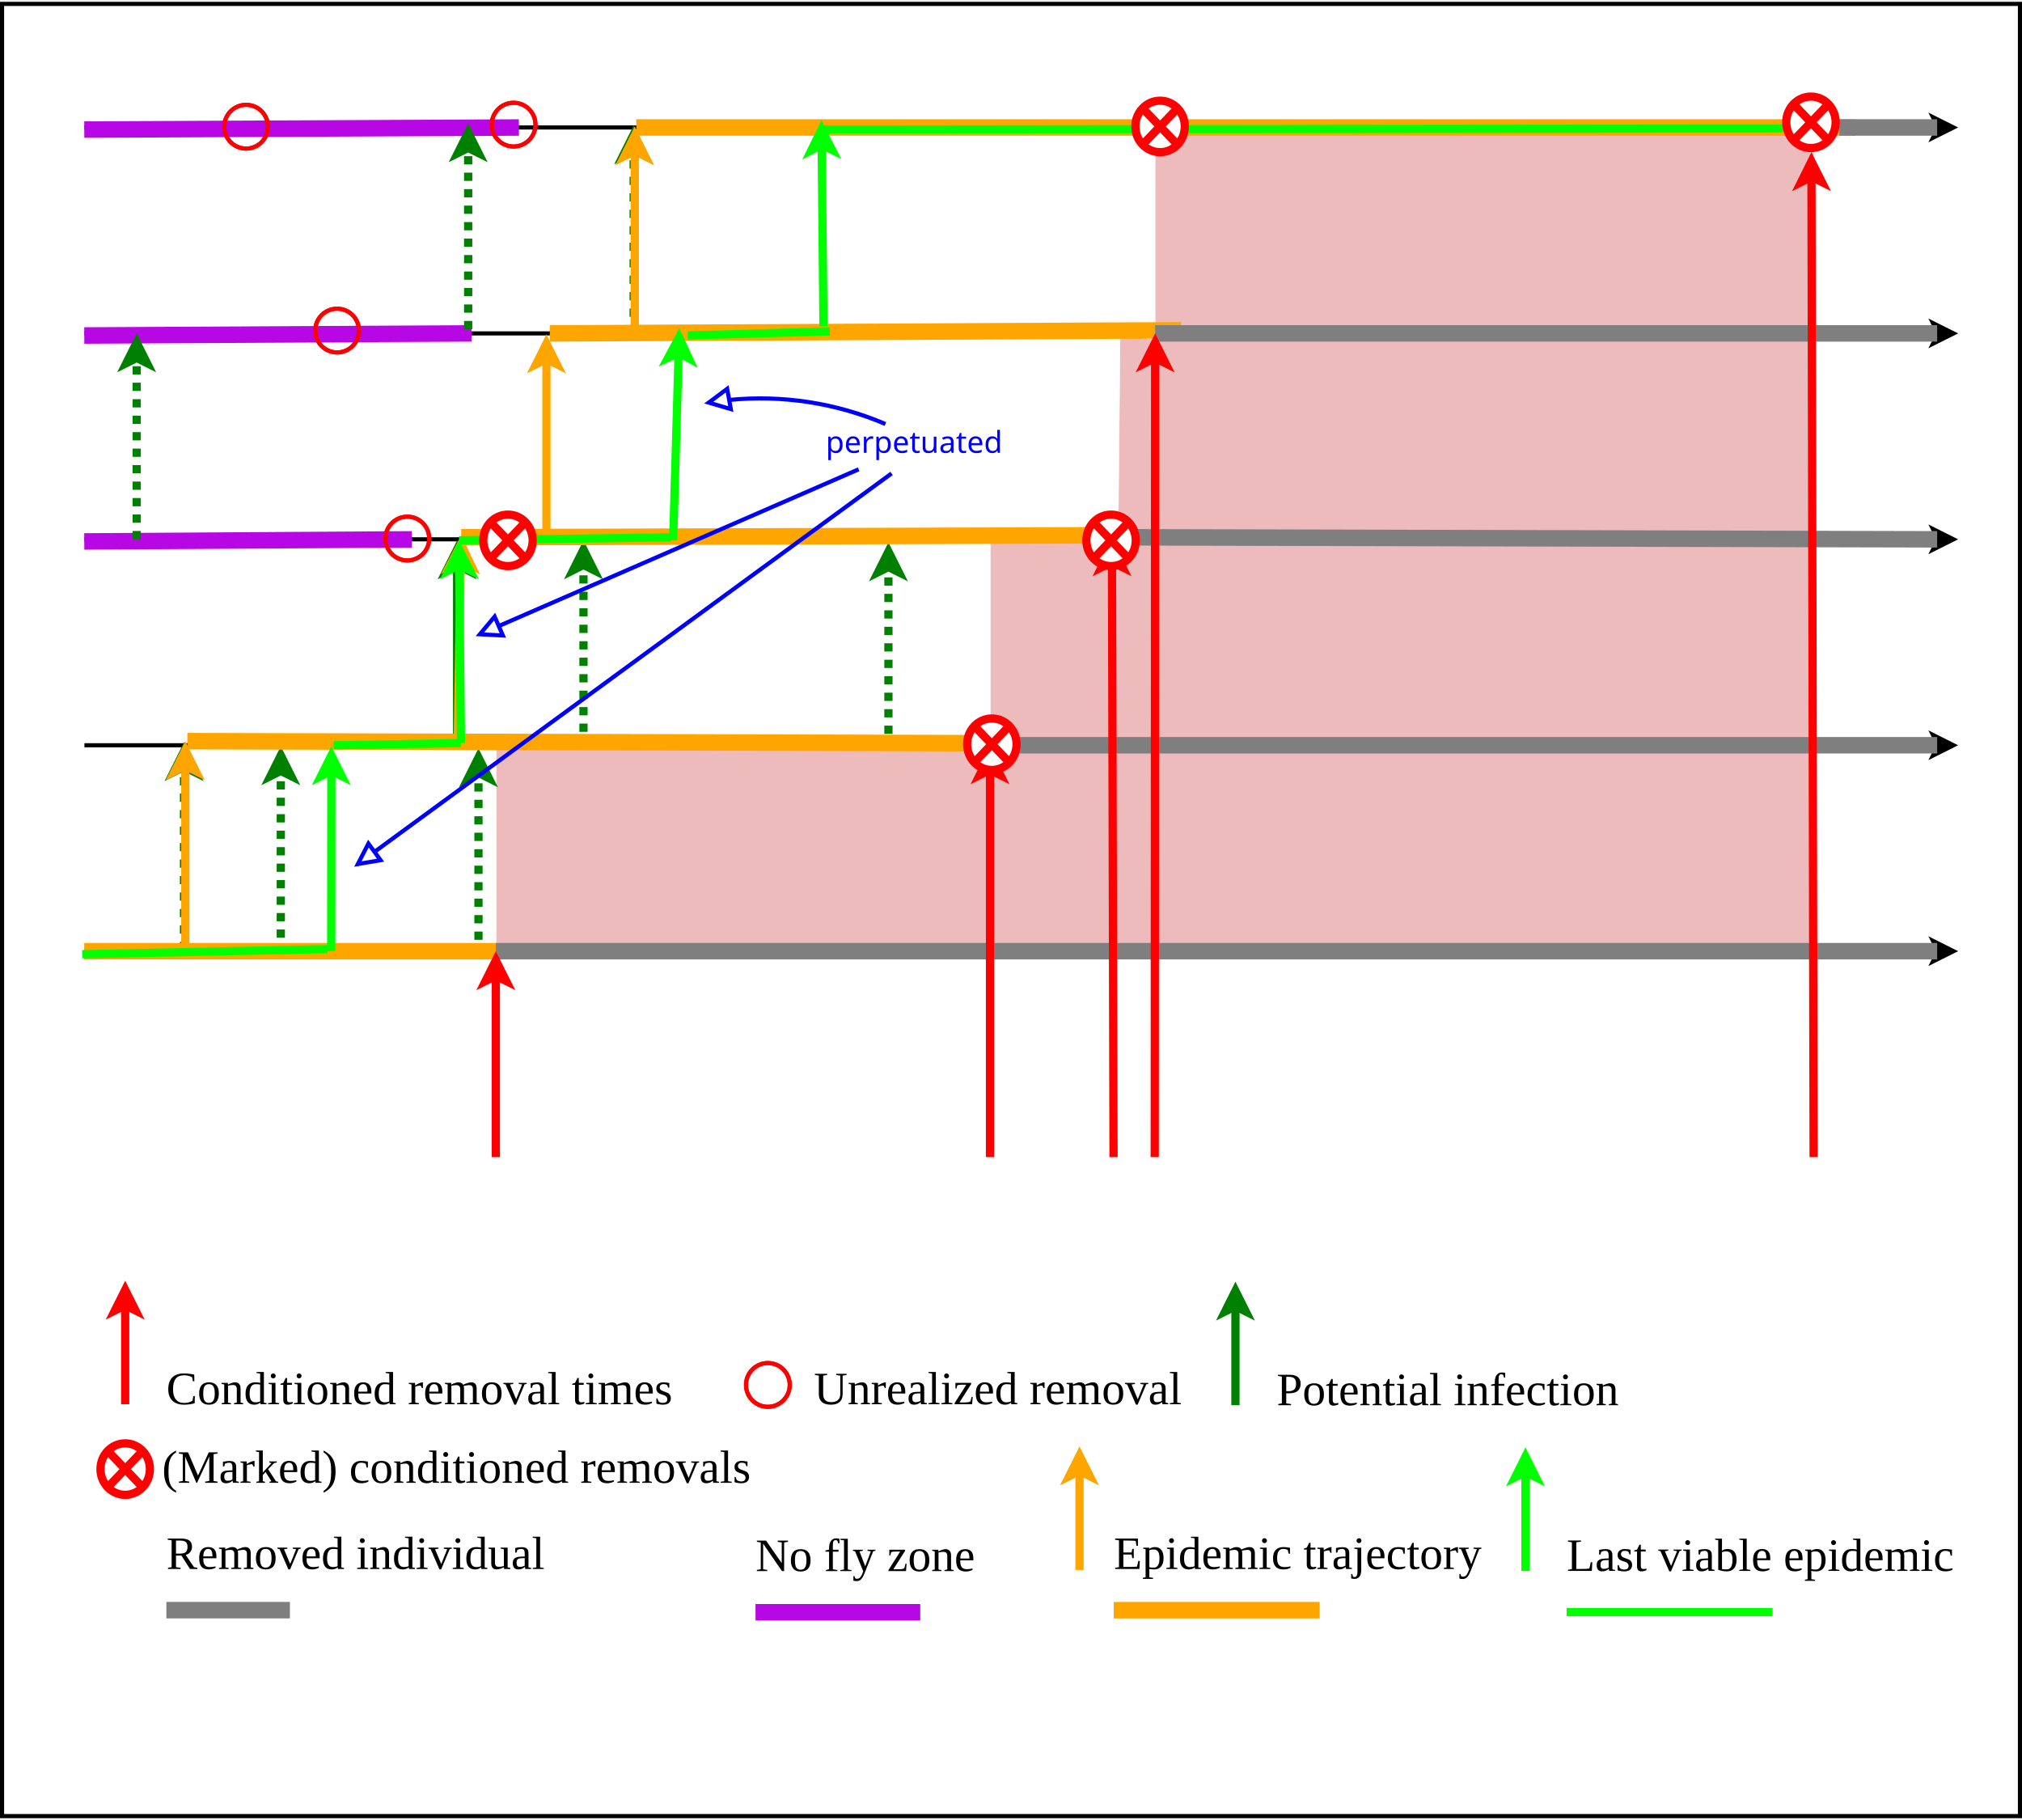
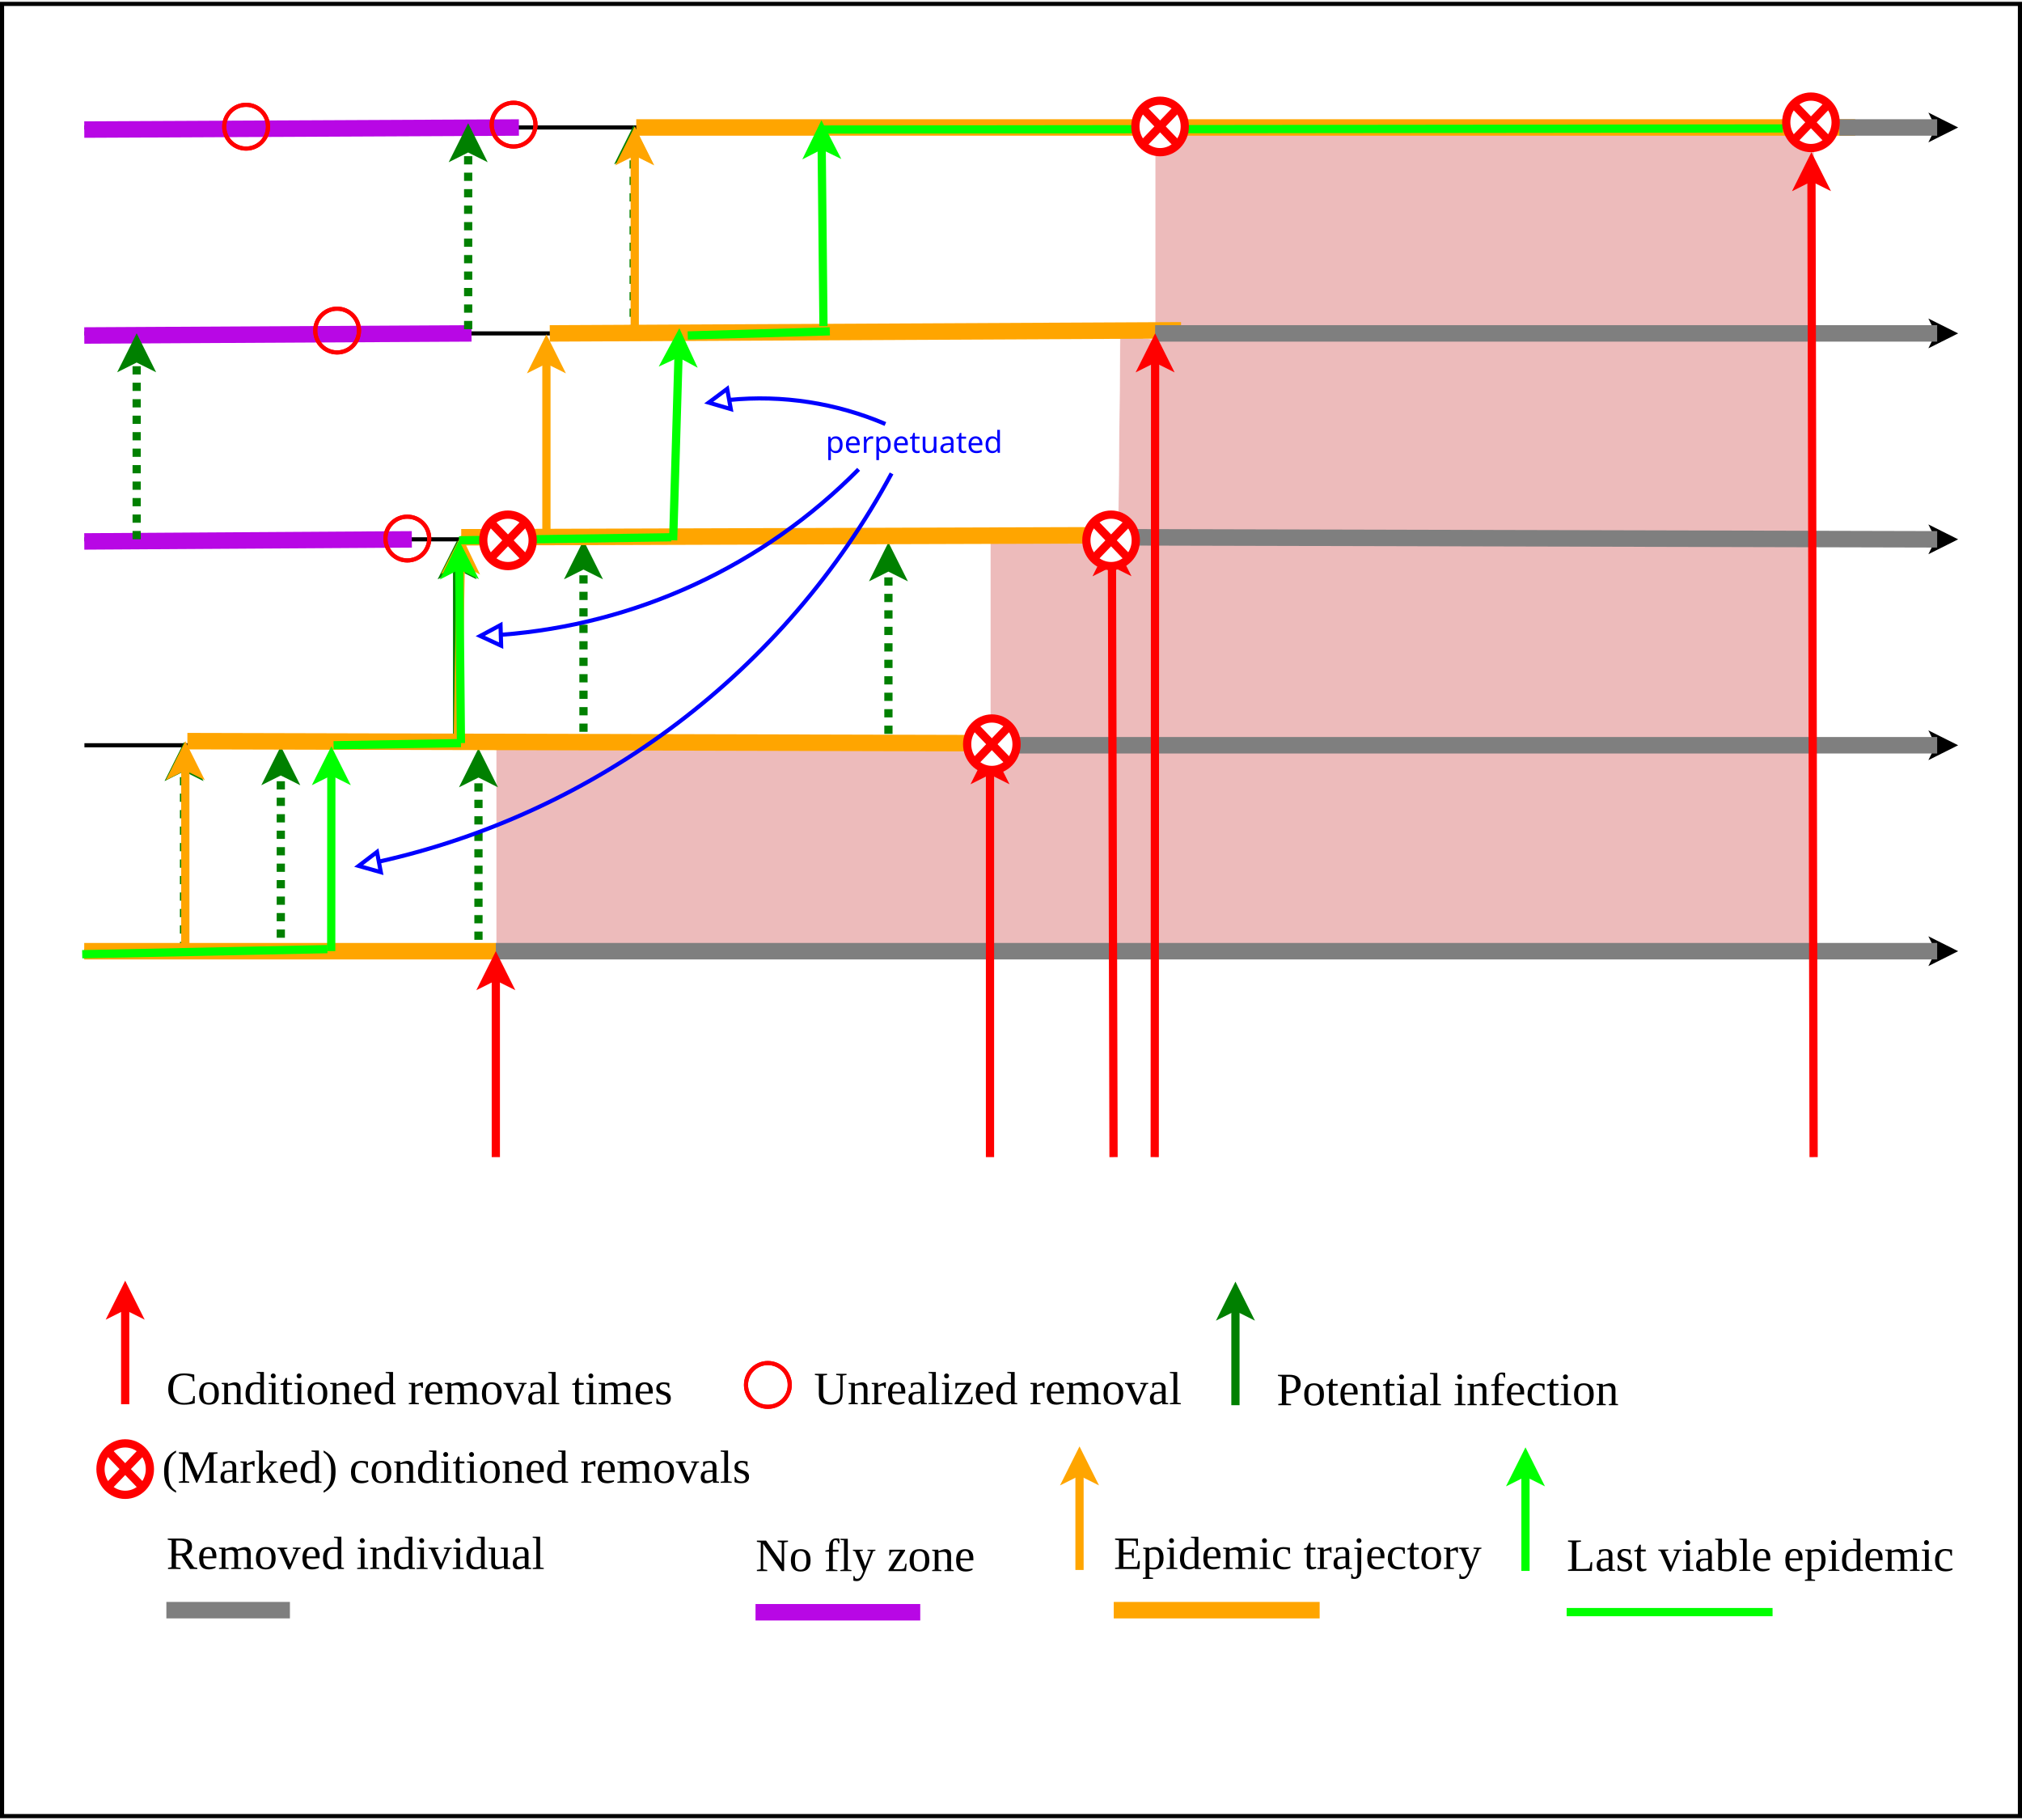
<svg xmlns="http://www.w3.org/2000/svg" width="50cm" height="45cm" viewBox="259 39 982 882">
  <g>
    <rect style="fill: #ffffff" x="260" y="40" width="980" height="880" />
    <rect style="fill: none; fill-opacity:0; stroke-width: 2; stroke: #000000" x="260" y="40" width="980" height="880" />
  </g>
  <g>
    <line style="fill: none; fill-opacity:0; stroke-width: 2; stroke: #000000" x1="300" y1="100" x2="1200.26" y2="100" />
    <polygon style="fill: #000000" points="1207.76,100 1197.76,105 1200.26,100 1197.76,95 " />
    <polygon style="fill: none; fill-opacity:0; stroke-width: 2; stroke: #000000" points="1207.76,100 1197.76,105 1200.26,100 1197.76,95 " />
  </g>
  <g>
    <line style="fill: none; fill-opacity:0; stroke-width: 2; stroke: #000000" x1="300" y1="200" x2="1200.26" y2="200" />
    <polygon style="fill: #000000" points="1207.76,200 1197.76,205 1200.26,200 1197.76,195 " />
    <polygon style="fill: none; fill-opacity:0; stroke-width: 2; stroke: #000000" points="1207.76,200 1197.76,205 1200.26,200 1197.76,195 " />
  </g>
  <g>
    <line style="fill: none; fill-opacity:0; stroke-width: 2; stroke: #000000" x1="300" y1="300" x2="1200.26" y2="300" />
    <polygon style="fill: #000000" points="1207.76,300 1197.76,305 1200.26,300 1197.76,295 " />
    <polygon style="fill: none; fill-opacity:0; stroke-width: 2; stroke: #000000" points="1207.76,300 1197.76,305 1200.26,300 1197.76,295 " />
  </g>
  <g>
    <line style="fill: none; fill-opacity:0; stroke-width: 2; stroke: #000000" x1="300" y1="400" x2="1200.26" y2="400" />
    <polygon style="fill: #000000" points="1207.76,400 1197.76,405 1200.26,400 1197.76,395 " />
    <polygon style="fill: none; fill-opacity:0; stroke-width: 2; stroke: #000000" points="1207.76,400 1197.76,405 1200.26,400 1197.76,395 " />
  </g>
  <g>
    <line style="fill: none; fill-opacity:0; stroke-width: 2; stroke: #000000" x1="300" y1="500" x2="1200.26" y2="500" />
    <polygon style="fill: #000000" points="1207.76,500 1197.76,505 1200.26,500 1197.76,495 " />
    <polygon style="fill: none; fill-opacity:0; stroke-width: 2; stroke: #000000" points="1207.76,500 1197.76,505 1200.26,500 1197.76,495 " />
  </g>
  <line style="fill: none; fill-opacity:0; stroke-width: 8; stroke: #b807e5" x1="299.926" y1="101.019" x2="511.01" y2="100.019" />
  <line style="fill: none; fill-opacity:0; stroke-width: 8; stroke: #b807e5" x1="299.926" y1="201.018" x2="488" y2="200" />
  <line style="fill: none; fill-opacity:0; stroke-width: 8; stroke: #b807e5" x1="625.926" y1="821.018" x2="705.926" y2="821.018" />
  <text font-size="22.578" style="fill: #000000;text-anchor:start;font-family:Times New Roman;font-style:normal;font-weight:normal" x="625.926" y="801.018">
    <tspan x="625.926" y="801.018">No fly zone</tspan>
  </text>
  <line style="fill: none; fill-opacity:0; stroke-width: 8; stroke: #b807e5" x1="299.926" y1="301.018" x2="459.01" y2="300.018" />
  <g>
    <polygon style="fill: #edbbbb" points="500,401 740,401 740,301 802,302 803,201 820,203 820,100 1140,100 1140,500 500,500 " />
    <polygon style="fill: none; fill-opacity:0; stroke-width: 0.2; stroke: #ffffff" points="500,401 740,401 740,301 802,302 803,201 820,203 820,100 1140,100 1140,500 500,500 " />
  </g>
  <g>
    <line style="fill: none; fill-opacity:0; stroke-width: 4; stroke-dasharray: 4; stroke: #008000" x1="690.472" y1="402.472" x2="690.472" y2="313.444" />
    <polygon style="fill: #008000" points="690.472,305.944 695.472,315.944 690.472,313.444 685.472,315.944 " />
    <polygon style="fill: none; fill-opacity:0; stroke-width: 4; stroke: #008000" points="690.472,305.944 695.472,315.944 690.472,313.444 685.472,315.944 " />
  </g>
  <g>
    <line style="fill: none; fill-opacity:0; stroke-width: 4; stroke-dasharray: 4; stroke: #008000" x1="542.372" y1="401.472" x2="542.372" y2="312.444" />
    <polygon style="fill: #008000" points="542.372,304.944 547.372,314.944 542.372,312.444 537.372,314.944 " />
    <polygon style="fill: none; fill-opacity:0; stroke-width: 4; stroke: #008000" points="542.372,304.944 547.372,314.944 542.372,312.444 537.372,314.944 " />
  </g>
  <g>
    <line style="fill: none; fill-opacity:0; stroke-width: 4; stroke: #008000" x1="859" y1="720.472" x2="859" y2="672.444" />
    <polygon style="fill: #008000" points="859,664.944 864,674.944 859,672.444 854,674.944 " />
    <polygon style="fill: none; fill-opacity:0; stroke-width: 4; stroke: #008000" points="859,664.944 864,674.944 859,672.444 854,674.944 " />
  </g>
  <g>
    <line style="fill: none; fill-opacity:0; stroke-width: 4; stroke: #008000" x1="481" y1="400.472" x2="481" y2="312.444" />
    <polygon style="fill: #008000" points="481,304.944 486,314.944 481,312.444 476,314.944 " />
    <polygon style="fill: none; fill-opacity:0; stroke-width: 4; stroke: #008000" points="481,304.944 486,314.944 481,312.444 476,314.944 " />
  </g>
  <text font-size="22.578" style="fill: #000000;text-anchor:start;font-family:Times New Roman;font-style:normal;font-weight:normal" x="879" y="720.472">
    <tspan x="879" y="720.472">Potential infection</tspan>
  </text>
  <g>
    <line style="fill: none; fill-opacity:0; stroke-width: 4; stroke-dasharray: 4; stroke: #008000" x1="486.372" y1="197.944" x2="486.372" y2="109.916" />
    <polygon style="fill: #008000" points="486.372,102.416 491.372,112.416 486.372,109.916 481.372,112.416 " />
    <polygon style="fill: none; fill-opacity:0; stroke-width: 4; stroke: #008000" points="486.372,102.416 491.372,112.416 486.372,109.916 481.372,112.416 " />
  </g>
  <g>
    <line style="fill: none; fill-opacity:0; stroke-width: 4; stroke-dasharray: 4; stroke: #008000" x1="566.744" y1="199.944" x2="566.744" y2="110.916" />
    <polygon style="fill: #008000" points="566.744,103.416 571.744,113.416 566.744,110.916 561.744,113.416 " />
    <polygon style="fill: none; fill-opacity:0; stroke-width: 4; stroke: #008000" points="566.744,103.416 571.744,113.416 566.744,110.916 561.744,113.416 " />
  </g>
  <g>
    <line style="fill: none; fill-opacity:0; stroke-width: 4; stroke-dasharray: 4; stroke: #008000" x1="325.372" y1="299.944" x2="325.372" y2="211.916" />
    <polygon style="fill: #008000" points="325.372,204.416 330.372,214.416 325.372,211.916 320.372,214.416 " />
    <polygon style="fill: none; fill-opacity:0; stroke-width: 4; stroke: #008000" points="325.372,204.416 330.372,214.416 325.372,211.916 320.372,214.416 " />
  </g>
  <g>
    <line style="fill: none; fill-opacity:0; stroke-width: 4; stroke-dasharray: 4; stroke: #008000" x1="348.372" y1="499.472" x2="348.372" y2="410.444" />
    <polygon style="fill: #008000" points="348.372,402.944 353.372,412.944 348.372,410.444 343.372,412.944 " />
    <polygon style="fill: none; fill-opacity:0; stroke-width: 4; stroke: #008000" points="348.372,402.944 353.372,412.944 348.372,410.444 343.372,412.944 " />
  </g>
  <g>
    <line style="fill: none; fill-opacity:0; stroke-width: 4; stroke-dasharray: 4; stroke: #008000" x1="395.372" y1="501.472" x2="395.372" y2="412.444" />
    <polygon style="fill: #008000" points="395.372,404.944 400.372,414.944 395.372,412.444 390.372,414.944 " />
    <polygon style="fill: none; fill-opacity:0; stroke-width: 4; stroke: #008000" points="395.372,404.944 400.372,414.944 395.372,412.444 390.372,414.944 " />
  </g>
  <g>
    <line style="fill: none; fill-opacity:0; stroke-width: 4; stroke-dasharray: 4; stroke: #008000" x1="491.372" y1="502.472" x2="491.372" y2="413.444" />
    <polygon style="fill: #008000" points="491.372,405.944 496.372,415.944 491.372,413.444 486.372,415.944 " />
    <polygon style="fill: none; fill-opacity:0; stroke-width: 4; stroke: #008000" points="491.372,405.944 496.372,415.944 491.372,413.444 486.372,415.944 " />
  </g>
  <line style="fill: none; fill-opacity:0; stroke-width: 8; stroke: #ffa500" x1="299.9" y1="500.008" x2="499.9" y2="500.008" />
  <line style="fill: none; fill-opacity:0; stroke-width: 8; stroke: #ffa500" x1="350" y1="398" x2="740" y2="399" />
  <line style="fill: none; fill-opacity:0; stroke-width: 8; stroke: #ffa500" x1="483" y1="299" x2="806" y2="298" />
  <line style="fill: none; fill-opacity:0; stroke-width: 8; stroke: #ffa500" x1="526" y1="200" x2="832.6" y2="198.5" />
  <line style="fill: none; fill-opacity:0; stroke-width: 8; stroke: #ffa500" x1="568" y1="100" x2="1160" y2="100" />
  <line style="fill: none; fill-opacity:0; stroke-width: 8; stroke: #ffa500" x1="799.9" y1="820.008" x2="899.9" y2="820.008" />
  <text font-size="22.578" style="fill: #000000;text-anchor:start;font-family:Times New Roman;font-style:normal;font-weight:normal" x="799.9" y="800.008">
    <tspan x="799.9" y="800.008">Epidemic trajectory</tspan>
  </text>
  <g>
    <line style="fill: none; fill-opacity:0; stroke-width: 4; stroke: #ffa500" x1="783.272" y1="800.48" x2="783.272" y2="752.452" />
    <polygon style="fill: #ffa500" points="783.272,744.952 788.272,754.952 783.272,752.452 778.272,754.952 " />
    <polygon style="fill: none; fill-opacity:0; stroke-width: 4; stroke: #ffa500" points="783.272,744.952 788.272,754.952 783.272,752.452 778.272,754.952 " />
  </g>
  <text font-size="12.8" style="fill: #ff0000;text-anchor:start;font-family:sans-serif;font-style:normal;font-weight:normal" x="861.9" y="793.008">
    <tspan x="861.9" y="793.008" />
  </text>
  <g>
    <line style="fill: none; fill-opacity:0; stroke-width: 4; stroke: #ffa500" x1="349" y1="498" x2="349" y2="409.972" />
    <polygon style="fill: #ffa500" points="349,402.472 354,412.472 349,409.972 344,412.472 " />
    <polygon style="fill: none; fill-opacity:0; stroke-width: 4; stroke: #ffa500" points="349,402.472 354,412.472 349,409.972 344,412.472 " />
  </g>
  <g>
    <line style="fill: none; fill-opacity:0; stroke-width: 4; stroke: #ffa500" x1="481.272" y1="400.48" x2="482.798" y2="309.97" />
    <polygon style="fill: #ffa500" points="482.925,302.472 487.755,312.554 482.798,309.97 477.757,312.386 " />
    <polygon style="fill: none; fill-opacity:0; stroke-width: 4; stroke: #ffa500" points="482.925,302.472 487.755,312.554 482.798,309.97 477.757,312.386 " />
  </g>
  <g>
    <line style="fill: none; fill-opacity:0; stroke-width: 4; stroke: #ffa500" x1="524.372" y1="300.472" x2="524.372" y2="212.444" />
    <polygon style="fill: #ffa500" points="524.372,204.944 529.372,214.944 524.372,212.444 519.372,214.944 " />
    <polygon style="fill: none; fill-opacity:0; stroke-width: 4; stroke: #ffa500" points="524.372,204.944 529.372,214.944 524.372,212.444 519.372,214.944 " />
  </g>
  <g>
    <line style="fill: none; fill-opacity:0; stroke-width: 4; stroke: #ffa500" x1="567.272" y1="199.472" x2="567.272" y2="111.444" />
    <polygon style="fill: #ffa500" points="567.272,103.944 572.272,113.944 567.272,111.444 562.272,113.944 " />
    <polygon style="fill: none; fill-opacity:0; stroke-width: 4; stroke: #ffa500" points="567.272,103.944 572.272,113.944 567.272,111.444 562.272,113.944 " />
  </g>
  <line style="fill: none; fill-opacity:0; stroke-width: 4; stroke: #00ff00" x1="1019.86" y1="820.944" x2="1119.86" y2="820.944" />
  <text font-size="22.578" style="fill: #000000;text-anchor:start;font-family:Times New Roman;font-style:normal;font-weight:normal" x="1019.86" y="800.944">
    <tspan x="1019.86" y="800.944">Last viable epidemic</tspan>
  </text>
  <line style="fill: none; fill-opacity:0; stroke-width: 4; stroke: #00ff00" x1="659" y1="101" x2="1124.85" y2="100.472" />
  <line style="fill: none; fill-opacity:0; stroke-width: 4; stroke: #00ff00" x1="593" y1="201" x2="662" y2="199" />
  <line style="fill: none; fill-opacity:0; stroke-width: 4; stroke: #00ff00" x1="481.924" y1="300.472" x2="585" y2="299" />
  <line style="fill: none; fill-opacity:0; stroke-width: 4; stroke: #00ff00" x1="421" y1="400" x2="482.86" y2="398.944" />
  <line style="fill: none; fill-opacity:0; stroke-width: 4; stroke: #00ff00" x1="298.924" y1="501.472" x2="418" y2="499" />
  <g>
    <line style="fill: none; fill-opacity:0; stroke-width: 4; stroke: #00ff00" x1="419.86" y1="499.944" x2="419.916" y2="412.444" />
    <polygon style="fill: #00ff00" points="419.921,404.944 424.915,414.947 419.916,412.444 414.915,414.941 " />
    <polygon style="fill: none; fill-opacity:0; stroke-width: 4; stroke: #00ff00" points="419.921,404.944 424.915,414.947 419.916,412.444 414.915,414.941 " />
  </g>
  <g>
    <line style="fill: none; fill-opacity:0; stroke-width: 4; stroke: #00ff00" x1="482.86" y1="398.944" x2="482.038" y2="312.444" />
    <polygon style="fill: #00ff00" points="481.967,304.944 487.061,314.896 482.038,312.444 477.062,314.991 " />
    <polygon style="fill: none; fill-opacity:0; stroke-width: 4; stroke: #00ff00" points="481.967,304.944 487.061,314.896 482.038,312.444 477.062,314.991 " />
  </g>
  <g>
    <line style="fill: none; fill-opacity:0; stroke-width: 4; stroke: #00ff00" x1="585.924" y1="300.472" x2="588.575" y2="209.439" />
    <polygon style="fill: #00ff00" points="588.794,201.942 593.501,212.084 588.575,209.439 583.505,211.792 " />
    <polygon style="fill: none; fill-opacity:0; stroke-width: 4; stroke: #00ff00" points="588.794,201.942 593.501,212.084 588.575,209.439 583.505,211.792 " />
  </g>
  <g>
    <line style="fill: none; fill-opacity:0; stroke-width: 4; stroke: #00ff00" x1="658.924" y1="196.472" x2="658.044" y2="108.444" />
    <polygon style="fill: #00ff00" points="657.969,100.944 663.068,110.893 658.044,108.444 653.069,110.993 " />
    <polygon style="fill: none; fill-opacity:0; stroke-width: 4; stroke: #00ff00" points="657.969,100.944 663.068,110.893 658.044,108.444 653.069,110.993 " />
  </g>
  <g>
    <line style="fill: none; fill-opacity:0; stroke-width: 4; stroke: #00ff00" x1="999.86" y1="800.944" x2="999.86" y2="752.916" />
    <polygon style="fill: #00ff00" points="999.86,745.416 1004.86,755.416 999.86,752.916 994.86,755.416 " />
    <polygon style="fill: none; fill-opacity:0; stroke-width: 4; stroke: #00ff00" points="999.86,745.416 1004.86,755.416 999.86,752.916 994.86,755.416 " />
  </g>
  <text font-size="14.676" style="fill: #0000ff;text-anchor:start;font-family:sans-serif;font-style:normal;font-weight:normal" x="660" y="258">
    <tspan x="660" y="258">perpetuated</tspan>
  </text>
  <g>
    <path style="fill: none; fill-opacity:0; stroke-width: 2; stroke: #0000ff" d="M 689,244 A 154.433,154.433 0 0 0 613.091,232.319" />
    <polygon style="fill: #ffffff" points="612.16,226.916 603.201,233.605 613.927,236.759 " />
    <polygon style="fill: none; fill-opacity:0; stroke-width: 2; stroke: #0000ff" points="612.16,226.916 603.201,233.605 613.927,236.759 " />
  </g>
  <g>
-     <line style="fill: none; fill-opacity:0; stroke-width: 2; stroke: #0000ff" x1="676" y1="266" x2="501.218" y2="342.115" />
-     <polygon style="fill: #ffffff" points="499.222,337.53 492.05,346.107 503.215,346.699 " />
-     <polygon style="fill: none; fill-opacity:0; stroke-width: 2; stroke: #0000ff" points="499.222,337.53 492.05,346.107 503.215,346.699 " />
-   </g>
-   <g>
-     <line style="fill: none; fill-opacity:0; stroke-width: 2; stroke: #0000ff" x1="692" y1="268" x2="440.874" y2="451.774" />
-     <polygon style="fill: #ffffff" points="437.922,447.739 432.804,457.679 443.827,455.809 " />
-     <polygon style="fill: none; fill-opacity:0; stroke-width: 2; stroke: #0000ff" points="437.922,447.739 432.804,457.679 443.827,455.809 " />
+     <path style="fill: none; fill-opacity:0; stroke-width: 2; stroke: #0000ff" d="M 502.21,346.364 A 272.745,272.745 0 0 0 676,266" />
+     <polygon style="fill: #ffffff" points="502.082,341.639 492.235,346.934 502.379,351.635 " />
+     <polygon style="fill: none; fill-opacity:0; stroke-width: 2; stroke: #0000ff" points="502.082,341.639 492.235,346.934 502.379,351.635 " />
+   </g>
+   <g>
+     <path style="fill: none; fill-opacity:0; stroke-width: 2; stroke: #0000ff" d="M 442.979,456.527 A 376.1,376.1 0 0 0 692,268" />
+     <polygon style="fill: #ffffff" points="442.091,451.809 433.197,458.584 443.953,461.634 " />
+     <polygon style="fill: none; fill-opacity:0; stroke-width: 2; stroke: #0000ff" points="442.091,451.809 433.197,458.584 443.953,461.634 " />
  </g>
  <g>
    <ellipse style="fill: none; fill-opacity:0; stroke-width: 2; stroke: #ff0000" cx="631.925" cy="710.625" rx="10.625" ry="10.625" />
    <ellipse style="fill: none; fill-opacity:0; stroke-width: 2; stroke: #ff0000" cx="631.925" cy="710.625" rx="10.625" ry="10.625" />
  </g>
  <text font-size="22.578" style="fill: #000000;text-anchor:start;font-family:Times New Roman;font-style:normal;font-weight:normal" x="654.3" y="720">
    <tspan x="654.3" y="720">Unrealized removal</tspan>
  </text>
  <g>
    <ellipse style="fill: none; fill-opacity:0; stroke-width: 2; stroke: #ff0000" cx="456.825" cy="299.625" rx="10.625" ry="10.625" />
    <ellipse style="fill: none; fill-opacity:0; stroke-width: 2; stroke: #ff0000" cx="456.825" cy="299.625" rx="10.625" ry="10.625" />
  </g>
  <g>
    <ellipse style="fill: none; fill-opacity:0; stroke-width: 2; stroke: #ff0000" cx="422.725" cy="198.625" rx="10.625" ry="10.625" />
    <ellipse style="fill: none; fill-opacity:0; stroke-width: 2; stroke: #ff0000" cx="422.725" cy="198.625" rx="10.625" ry="10.625" />
  </g>
  <g>
    <ellipse style="fill: none; fill-opacity:0; stroke-width: 2; stroke: #ff0000" cx="378.525" cy="99.625" rx="10.625" ry="10.625" />
    <ellipse style="fill: none; fill-opacity:0; stroke-width: 2; stroke: #ff0000" cx="378.525" cy="99.625" rx="10.625" ry="10.625" />
  </g>
  <g>
    <ellipse style="fill: none; fill-opacity:0; stroke-width: 2; stroke: #ff0000" cx="508.425" cy="98.625" rx="10.625" ry="10.625" />
    <ellipse style="fill: none; fill-opacity:0; stroke-width: 2; stroke: #ff0000" cx="508.425" cy="98.625" rx="10.625" ry="10.625" />
  </g>
  <line style="fill: none; fill-opacity:0; stroke-width: 8; stroke: #7f7f7f" x1="739.8" y1="400" x2="1199.8" y2="400" />
  <line style="fill: none; fill-opacity:0; stroke-width: 8; stroke: #7f7f7f" x1="799" y1="299" x2="1199.8" y2="300" />
  <line style="fill: none; fill-opacity:0; stroke-width: 8; stroke: #7f7f7f" x1="820" y1="200" x2="1199.8" y2="200" />
  <line style="fill: none; fill-opacity:0; stroke-width: 8; stroke: #7f7f7f" x1="499.8" y1="500" x2="1199.8" y2="500" />
  <g>
    <line style="fill: none; fill-opacity:0; stroke-width: 4; stroke: #ff0000" x1="499.8" y1="600" x2="499.8" y2="511.972" />
    <polygon style="fill: #ff0000" points="499.8,504.472 504.8,514.472 499.8,511.972 494.8,514.472 " />
    <polygon style="fill: none; fill-opacity:0; stroke-width: 4; stroke: #ff0000" points="499.8,504.472 504.8,514.472 499.8,511.972 494.8,514.472 " />
  </g>
  <g>
    <line style="fill: none; fill-opacity:0; stroke-width: 4; stroke: #ff0000" x1="819.8" y1="600" x2="819.994" y2="211.972" />
    <polygon style="fill: #ff0000" points="819.998,204.472 824.993,214.475 819.994,211.972 814.993,214.47 " />
    <polygon style="fill: none; fill-opacity:0; stroke-width: 4; stroke: #ff0000" points="819.998,204.472 824.993,214.475 819.994,211.972 814.993,214.47 " />
  </g>
  <g>
    <line style="fill: none; fill-opacity:0; stroke-width: 4; stroke: #ff0000" x1="1139.8" y1="600" x2="1138.75" y2="123.973" />
    <polygon style="fill: #ff0000" points="1138.74,116.473 1143.76,126.462 1138.75,123.973 1133.76,126.484 " />
    <polygon style="fill: none; fill-opacity:0; stroke-width: 4; stroke: #ff0000" points="1138.74,116.473 1143.76,126.462 1138.75,123.973 1133.76,126.484 " />
  </g>
  <g>
    <line style="fill: none; fill-opacity:0; stroke-width: 4; stroke: #ff0000" x1="739.8" y1="600" x2="739.8" y2="411.972" />
    <polygon style="fill: #ff0000" points="739.8,404.472 744.8,414.472 739.8,411.972 734.8,414.472 " />
    <polygon style="fill: none; fill-opacity:0; stroke-width: 4; stroke: #ff0000" points="739.8,404.472 744.8,414.472 739.8,411.972 734.8,414.472 " />
  </g>
  <g>
    <line style="fill: none; fill-opacity:0; stroke-width: 4; stroke: #ff0000" x1="319.8" y1="720" x2="319.8" y2="671.972" />
    <polygon style="fill: #ff0000" points="319.8,664.472 324.8,674.472 319.8,671.972 314.8,674.472 " />
    <polygon style="fill: none; fill-opacity:0; stroke-width: 4; stroke: #ff0000" points="319.8,664.472 324.8,674.472 319.8,671.972 314.8,674.472 " />
  </g>
  <text font-size="22.578" style="fill: #000000;text-anchor:start;font-family:Times New Roman;font-style:normal;font-weight:normal" x="339.8" y="720">
    <tspan x="339.8" y="720">Conditioned removal times</tspan>
  </text>
  <text font-size="12.8" style="fill: #000000;text-anchor:start;font-family:sans-serif;font-style:normal;font-weight:normal" x="759.8" y="720">
    <tspan x="759.8" y="720" />
  </text>
  <g>
    <line style="fill: none; fill-opacity:0; stroke-width: 4; stroke: #ff0000" x1="799.8" y1="600" x2="799.032" y2="310.972" />
    <polygon style="fill: #ff0000" points="799.012,303.472 804.038,313.459 799.032,310.972 794.038,313.485 " />
    <polygon style="fill: none; fill-opacity:0; stroke-width: 4; stroke: #ff0000" points="799.012,303.472 804.038,313.459 799.032,310.972 794.038,313.485 " />
  </g>
  <line style="fill: none; fill-opacity:0; stroke-width: 8; stroke: #7f7f7f" x1="1152.28" y1="100" x2="1199.8" y2="100" />
  <line style="fill: none; fill-opacity:0; stroke-width: 8; stroke: #7f7f7f" x1="339.8" y1="820" x2="399.8" y2="820" />
  <text font-size="22.578" style="fill: #000000;text-anchor:start;font-family:Times New Roman;font-style:normal;font-weight:normal" x="339.8" y="800">
    <tspan x="339.8" y="800">Removed individual</tspan>
  </text>
  <text font-size="12.8" style="fill: #000000;text-anchor:start;font-family:sans-serif;font-style:normal;font-weight:normal" x="364.8" y="706.5">
    <tspan x="364.8" y="706.5" />
  </text>
  <text font-size="12.8" style="fill: #000000;text-anchor:start;font-family:sans-serif;font-style:normal;font-weight:normal" x="358.8" y="719">
    <tspan x="358.8" y="719" />
  </text>
  <text font-size="12.8" style="fill: #000000;text-anchor:start;font-family:sans-serif;font-style:normal;font-weight:normal" x="470.8" y="708">
    <tspan x="470.8" y="708" />
  </text>
  <text font-size="22.578" style="fill: #000000;text-anchor:start;font-family:Times New Roman;font-style:normal;font-weight:normal" x="337.7" y="758.15">
    <tspan x="337.7" y="758.15">(Marked) conditioned removals</tspan>
  </text>
  <text font-size="12.8" style="fill: #000000;text-anchor:start;font-family:sans-serif;font-style:normal;font-weight:normal" x="527.8" y="739">
    <tspan x="527.8" y="739" />
  </text>
  <g>
    <ellipse style="fill: #ffffff" cx="319.8" cy="751.5" rx="12" ry="12.5" />
    <ellipse style="fill: none; fill-opacity:0; stroke-width: 4; stroke: #ff0000" cx="319.8" cy="751.5" rx="12" ry="12.5" />
    <line style="fill: none; fill-opacity:0; stroke-width: 4; stroke: #ff0000" x1="311.315" y1="742.661" x2="328.285" y2="760.339" />
    <line style="fill: none; fill-opacity:0; stroke-width: 4; stroke: #ff0000" x1="311.315" y1="760.339" x2="328.285" y2="742.661" />
  </g>
  <g>
    <ellipse style="fill: #ffffff" cx="505.7" cy="300.5" rx="12" ry="12.5" />
    <ellipse style="fill: none; fill-opacity:0; stroke-width: 4; stroke: #ff0000" cx="505.7" cy="300.5" rx="12" ry="12.5" />
    <line style="fill: none; fill-opacity:0; stroke-width: 4; stroke: #ff0000" x1="497.215" y1="291.661" x2="514.185" y2="309.339" />
    <line style="fill: none; fill-opacity:0; stroke-width: 4; stroke: #ff0000" x1="497.215" y1="309.339" x2="514.185" y2="291.661" />
  </g>
  <g>
    <ellipse style="fill: #ffffff" cx="740.7" cy="399.5" rx="12" ry="12.5" />
    <ellipse style="fill: none; fill-opacity:0; stroke-width: 4; stroke: #ff0000" cx="740.7" cy="399.5" rx="12" ry="12.5" />
    <line style="fill: none; fill-opacity:0; stroke-width: 4; stroke: #ff0000" x1="732.215" y1="390.661" x2="749.185" y2="408.339" />
    <line style="fill: none; fill-opacity:0; stroke-width: 4; stroke: #ff0000" x1="732.215" y1="408.339" x2="749.185" y2="390.661" />
  </g>
  <g>
    <ellipse style="fill: #ffffff" cx="798.6" cy="300.5" rx="12" ry="12.5" />
    <ellipse style="fill: none; fill-opacity:0; stroke-width: 4; stroke: #ff0000" cx="798.6" cy="300.5" rx="12" ry="12.5" />
    <line style="fill: none; fill-opacity:0; stroke-width: 4; stroke: #ff0000" x1="790.115" y1="291.661" x2="807.085" y2="309.339" />
    <line style="fill: none; fill-opacity:0; stroke-width: 4; stroke: #ff0000" x1="790.115" y1="309.339" x2="807.085" y2="291.661" />
  </g>
  <g>
    <ellipse style="fill: #ffffff" cx="1138.5" cy="97.5" rx="12" ry="12.5" />
    <ellipse style="fill: none; fill-opacity:0; stroke-width: 4; stroke: #ff0000" cx="1138.5" cy="97.5" rx="12" ry="12.5" />
    <line style="fill: none; fill-opacity:0; stroke-width: 4; stroke: #ff0000" x1="1130.01" y1="88.661" x2="1146.99" y2="106.339" />
    <line style="fill: none; fill-opacity:0; stroke-width: 4; stroke: #ff0000" x1="1130.01" y1="106.339" x2="1146.99" y2="88.661" />
  </g>
  <g>
    <ellipse style="fill: #ffffff" cx="822.4" cy="99.5" rx="12" ry="12.5" />
    <ellipse style="fill: none; fill-opacity:0; stroke-width: 4; stroke: #ff0000" cx="822.4" cy="99.5" rx="12" ry="12.5" />
    <line style="fill: none; fill-opacity:0; stroke-width: 4; stroke: #ff0000" x1="813.915" y1="90.661" x2="830.885" y2="108.339" />
    <line style="fill: none; fill-opacity:0; stroke-width: 4; stroke: #ff0000" x1="813.915" y1="108.339" x2="830.885" y2="90.661" />
  </g>
</svg>
